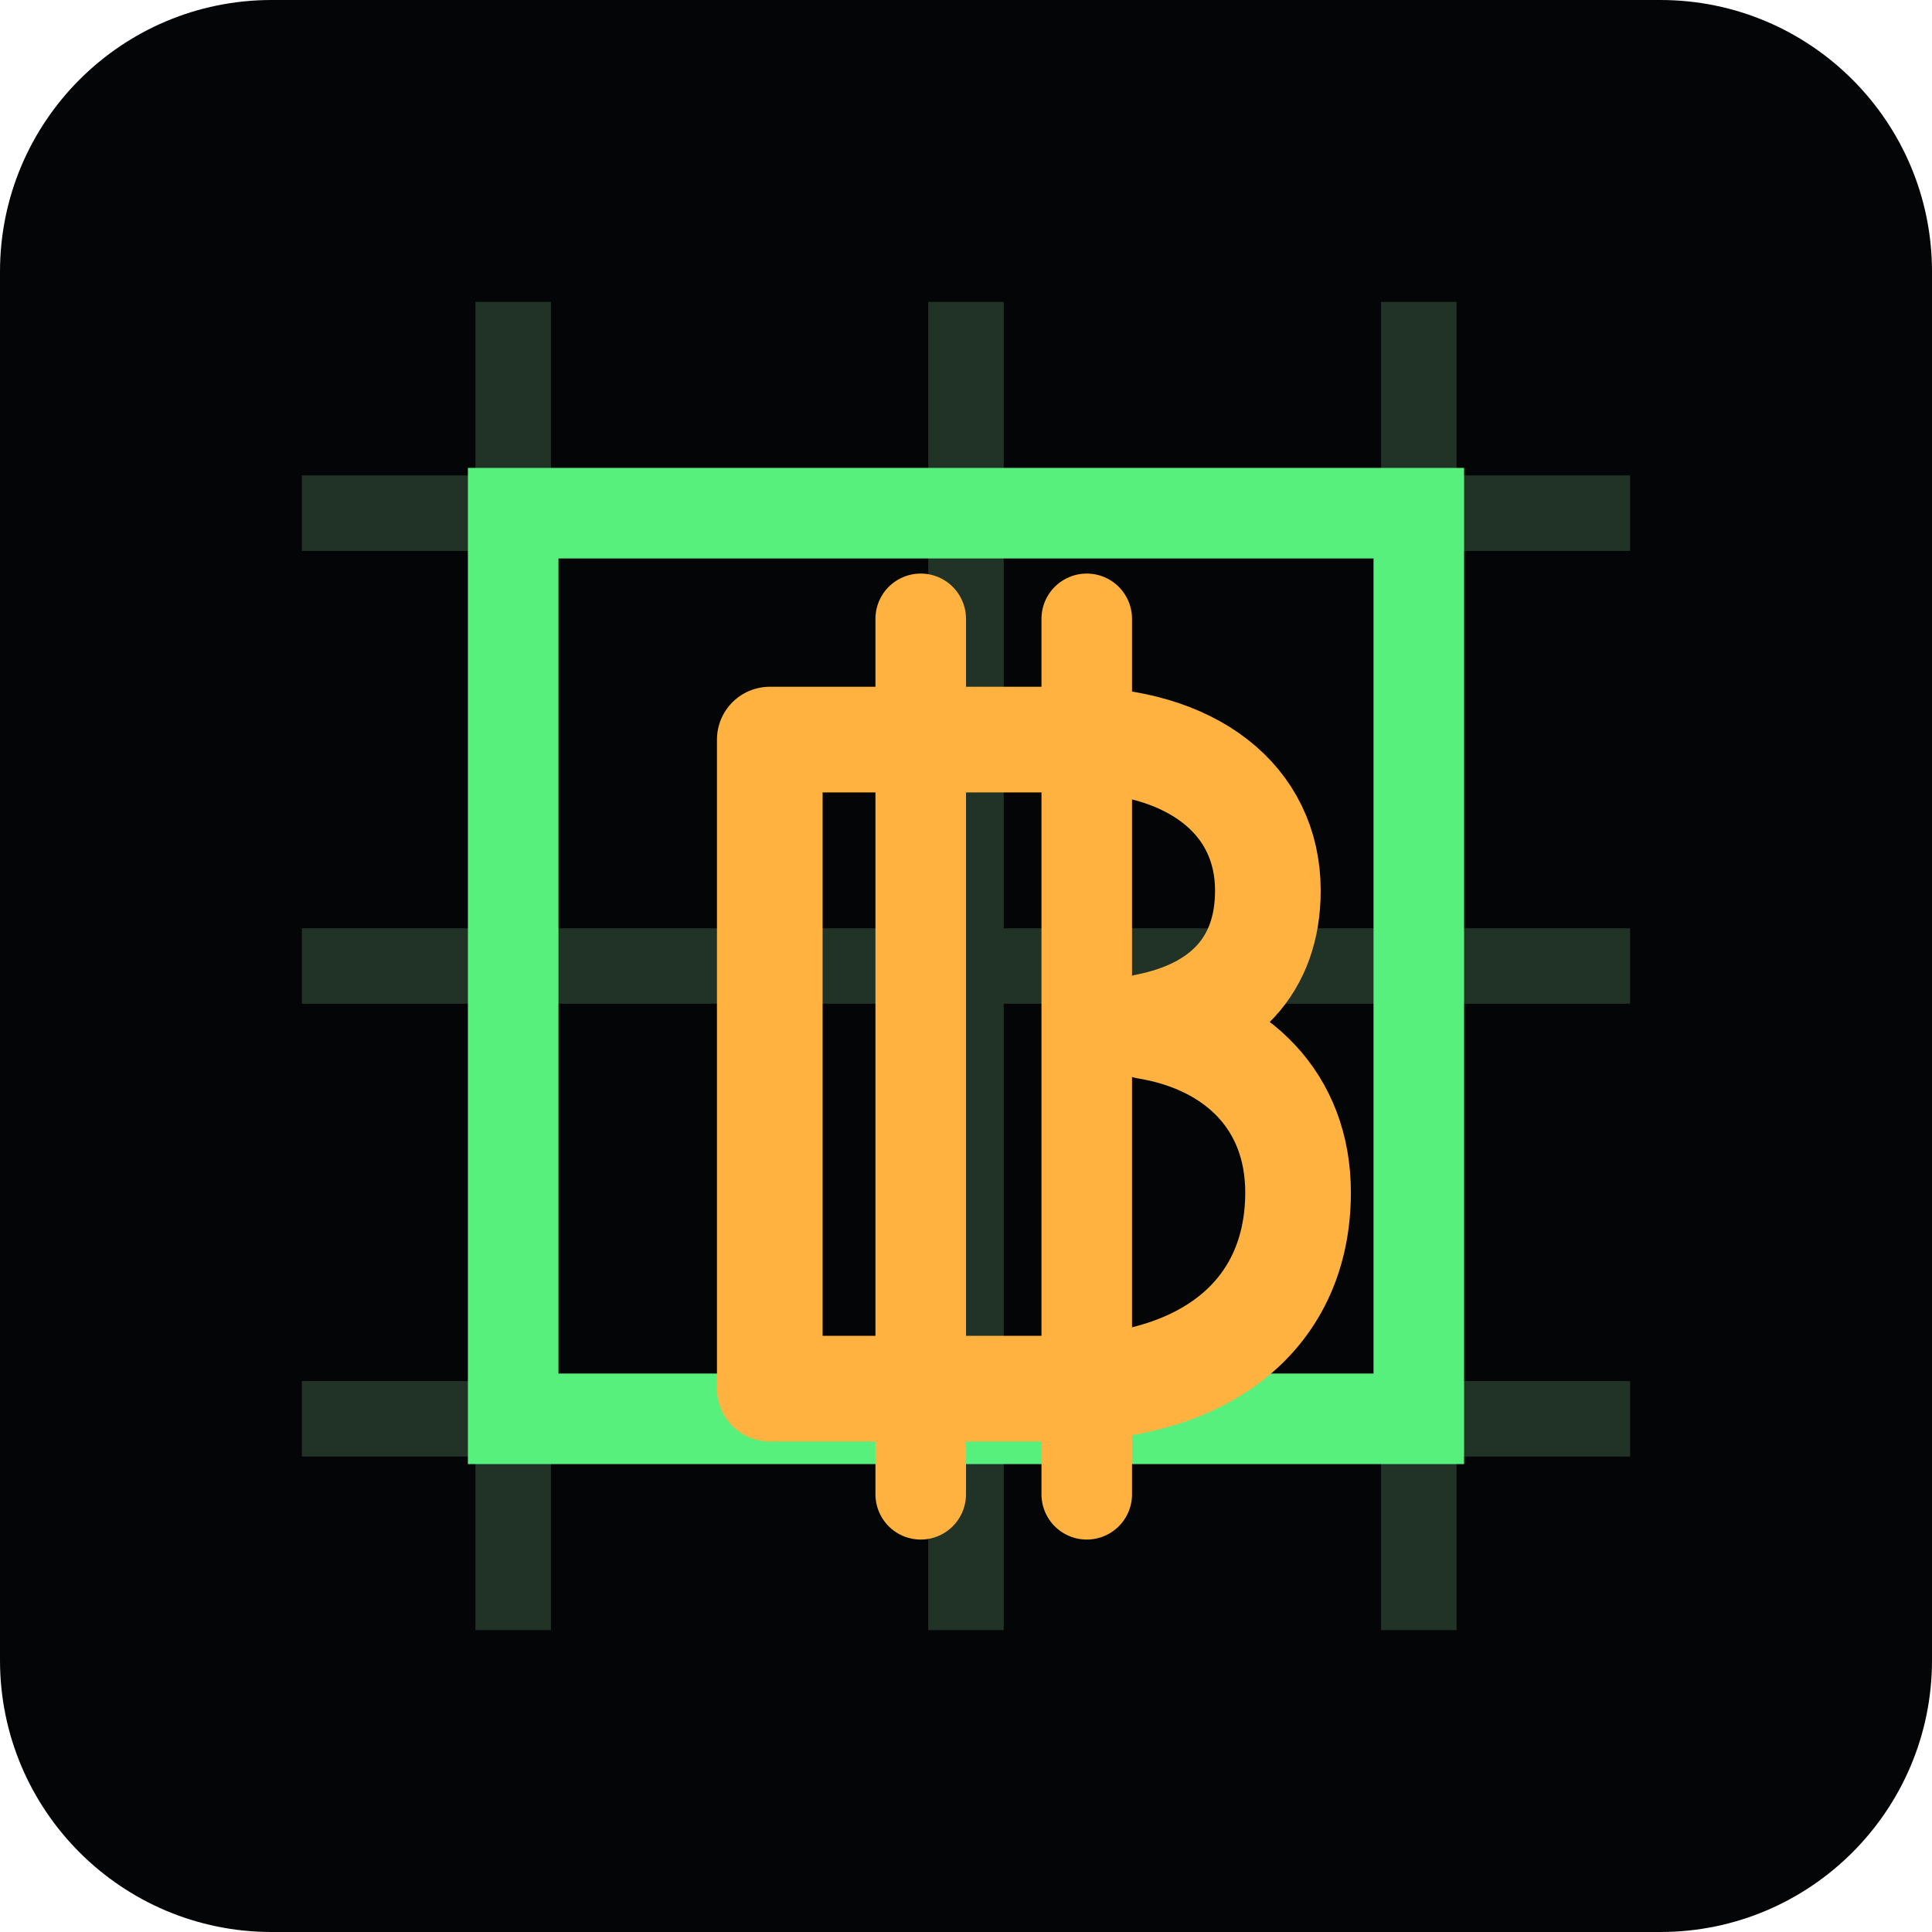
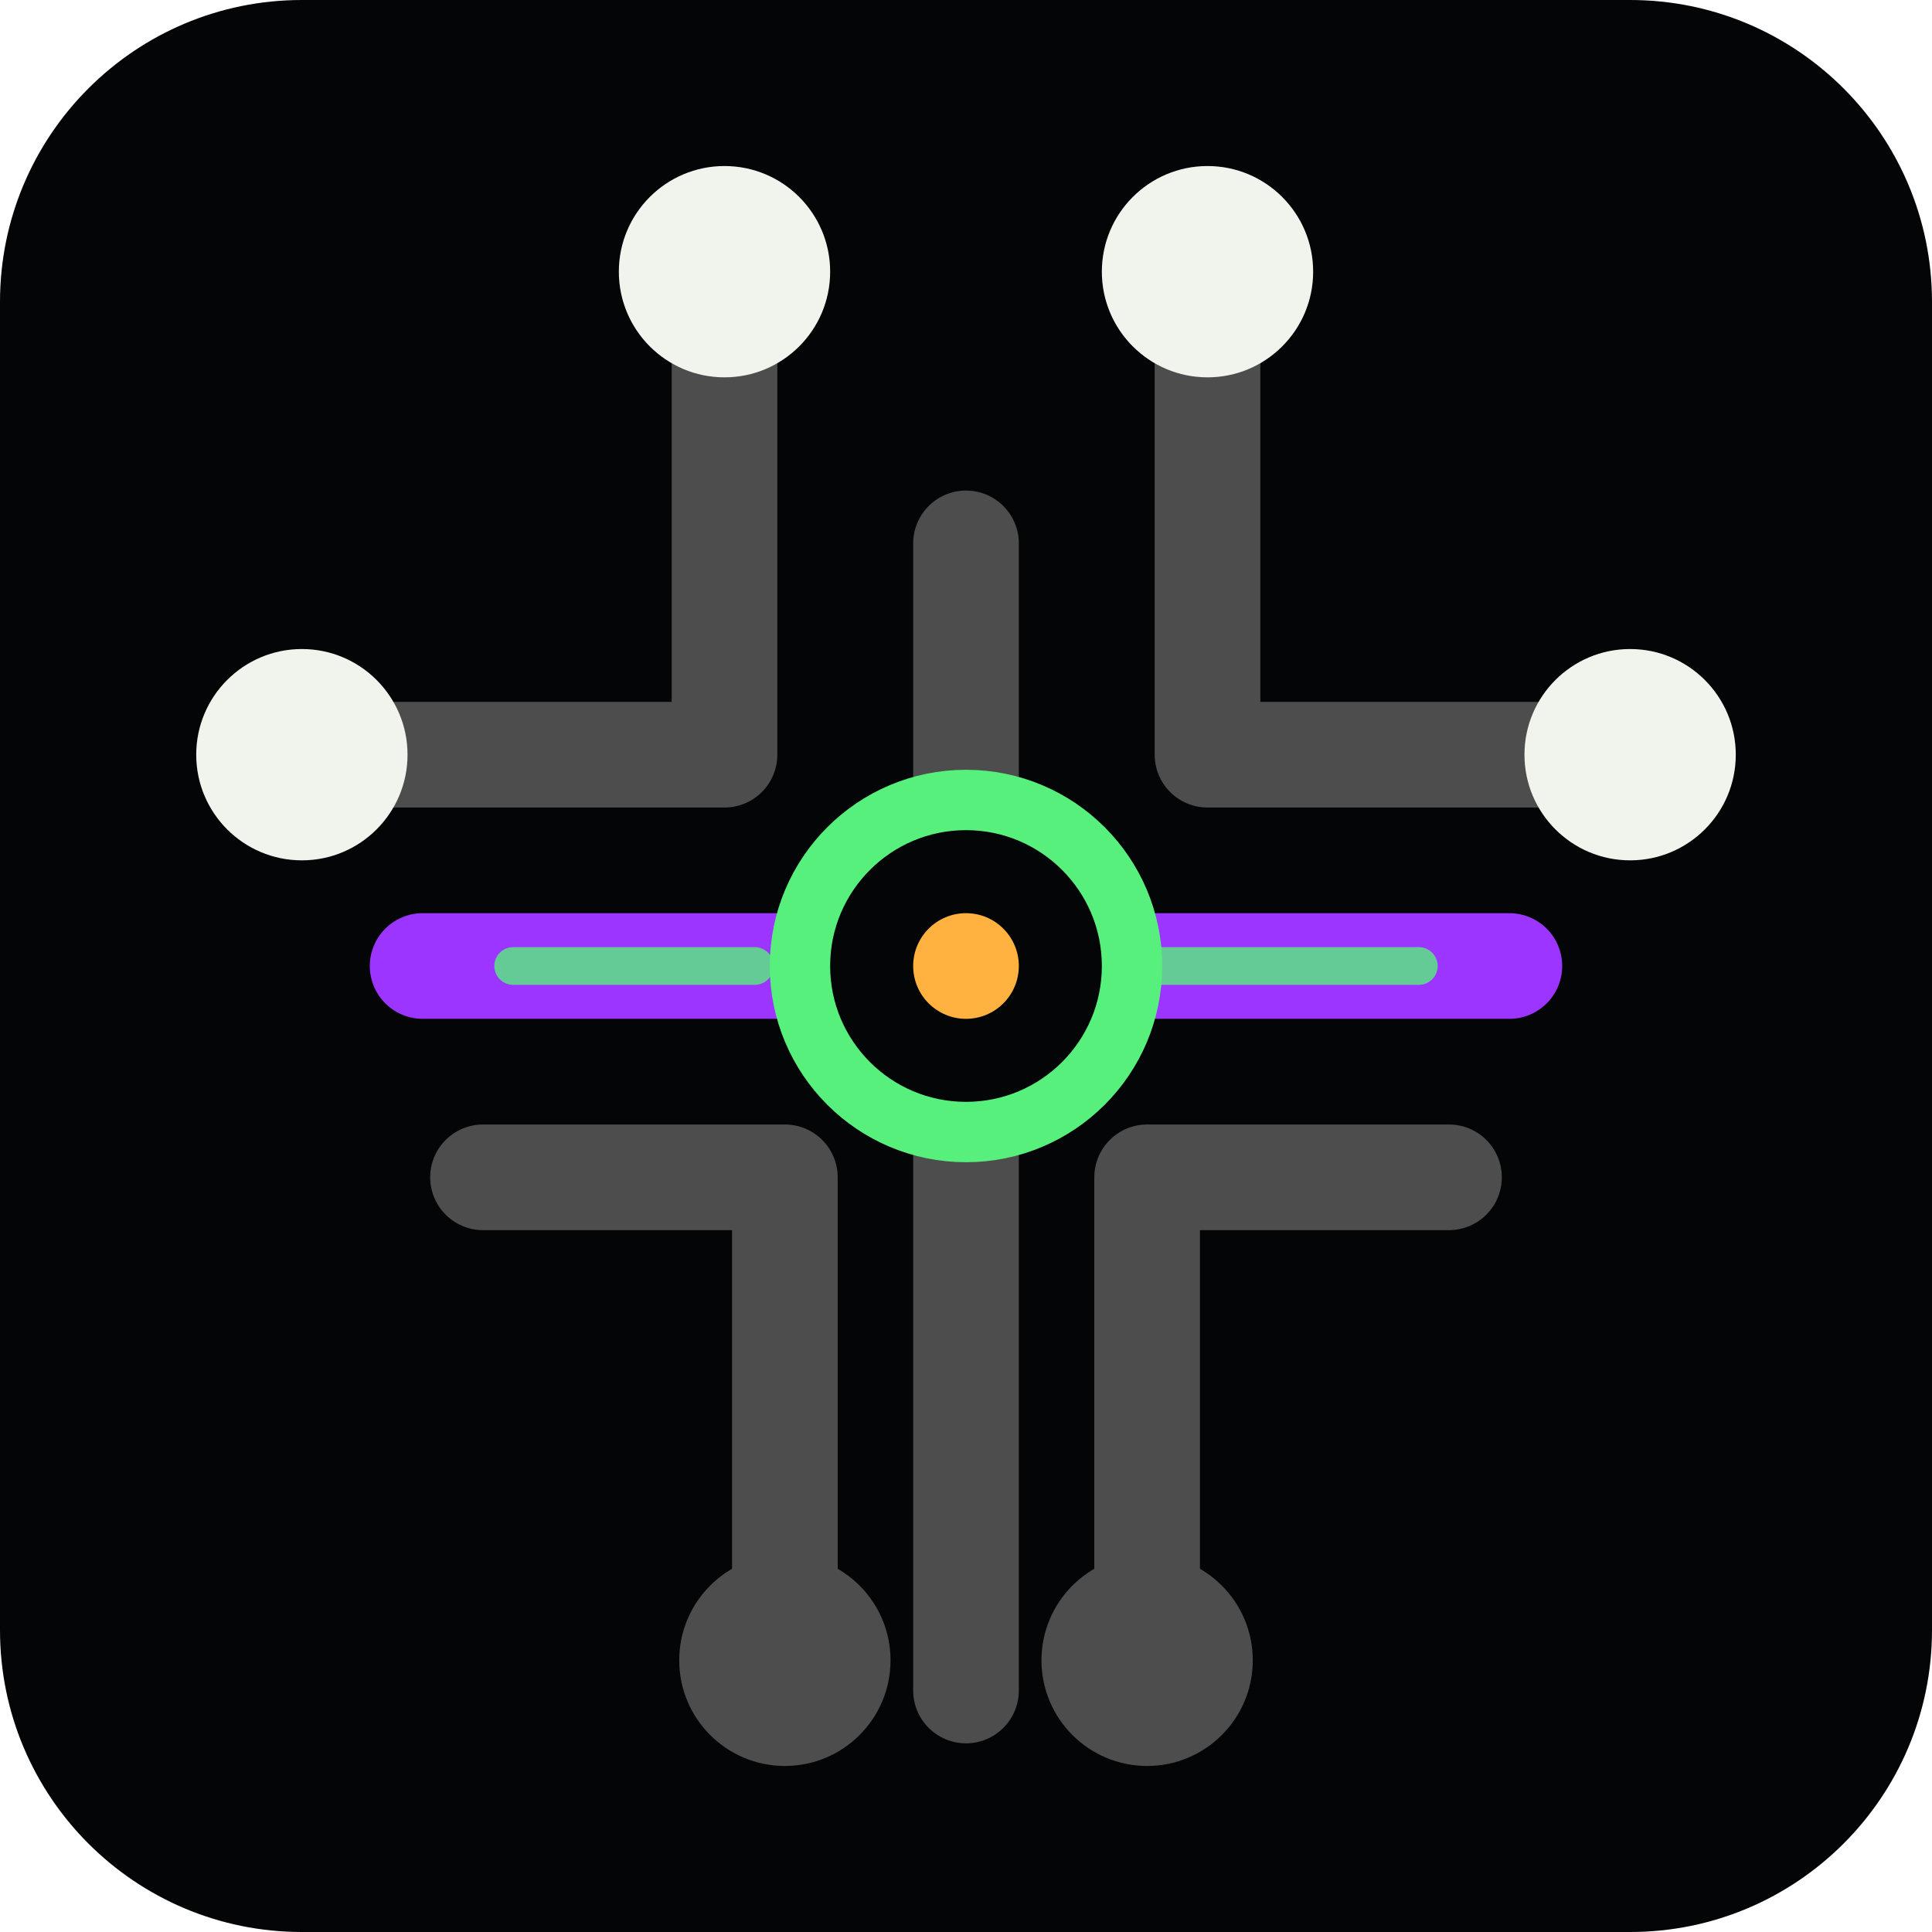
<svg xmlns="http://www.w3.org/2000/svg" viewBox="0 0 128 128" role="img" aria-labelledby="title desc">
-   <rect width="128" height="128" rx="18" fill="#040506" />
-   <path d="M20 34h88M20 64h88M20 94h88M34 20v88M64 20v88M94 20v88" stroke="#203326" stroke-width="5" />
-   <path d="M34 34h60v60H34z" fill="none" stroke="#58f07c" stroke-width="6" />
-   <path d="M51 49h20c8 0 13 4 13 10 0 5-3 8-8 9 6 1 10 5 10 11 0 8-6 13-16 13H51V49z" fill="none" stroke="#ffb23f" stroke-width="7" stroke-linejoin="round" />
-   <path d="M61 41v58M72 41v58" stroke="#ffb23f" stroke-width="6" stroke-linecap="round" />
+   <defs>
+     <filter id="purple-glow" x="-45%" y="-45%" width="190%" height="190%">
+       <feGaussianBlur stdDeviation="5" result="blur" />
+       <feColorMatrix in="blur" type="matrix" values="0.6 0 0 0 0.42 0 0.08 0 0 0.03 0 0 1 0 1 0 0 0 0.75 0" />
+       <feMerge>
+         <feMergeNode />
+         <feMergeNode in="SourceGraphic" />
+       </feMerge>
+     </filter>
+     <linearGradient id="band" x1="16" x2="112" y1="68" y2="68" gradientUnits="userSpaceOnUse">
+       <stop stop-color="#2b0054" />
+       <stop offset="0.5" stop-color="#8c35ff" />
+       <stop offset="1" stop-color="#2b0054" />
+     </linearGradient>
+   </defs>
+   <rect width="128" height="128" rx="20" fill="#040506" />
+   <path d="M20 50h28V18m60 32H80V18M32 78h20v32m44-32H76v32M64 36v76" fill="none" stroke="#4d4d4d" stroke-width="7" stroke-linecap="round" stroke-linejoin="round" />
+   <path d="M20 64h88" stroke="url(#band)" stroke-width="24" stroke-linecap="round" filter="url(#purple-glow)" />
+   <path d="M28 64h72" stroke="#9b35ff" stroke-width="7" stroke-linecap="round" />
+   <path d="M34 64h16m14 0h30" stroke="#58f07c" stroke-width="2.5" stroke-linecap="round" opacity="0.8" />
+   <circle cx="48" cy="18" r="7" fill="#f1f4ed" />
+   <circle cx="80" cy="18" r="7" fill="#f1f4ed" />
+   <circle cx="20" cy="50" r="7" fill="#f1f4ed" />
+   <circle cx="108" cy="50" r="7" fill="#f1f4ed" />
+   <circle cx="52" cy="110" r="7" fill="#4d4d4d" />
+   <circle cx="76" cy="110" r="7" fill="#4d4d4d" />
+   <circle cx="64" cy="64" r="11" fill="#040506" stroke="#58f07c" stroke-width="4" />
+   <circle cx="64" cy="64" r="3.5" fill="#ffb23f" />
</svg>
